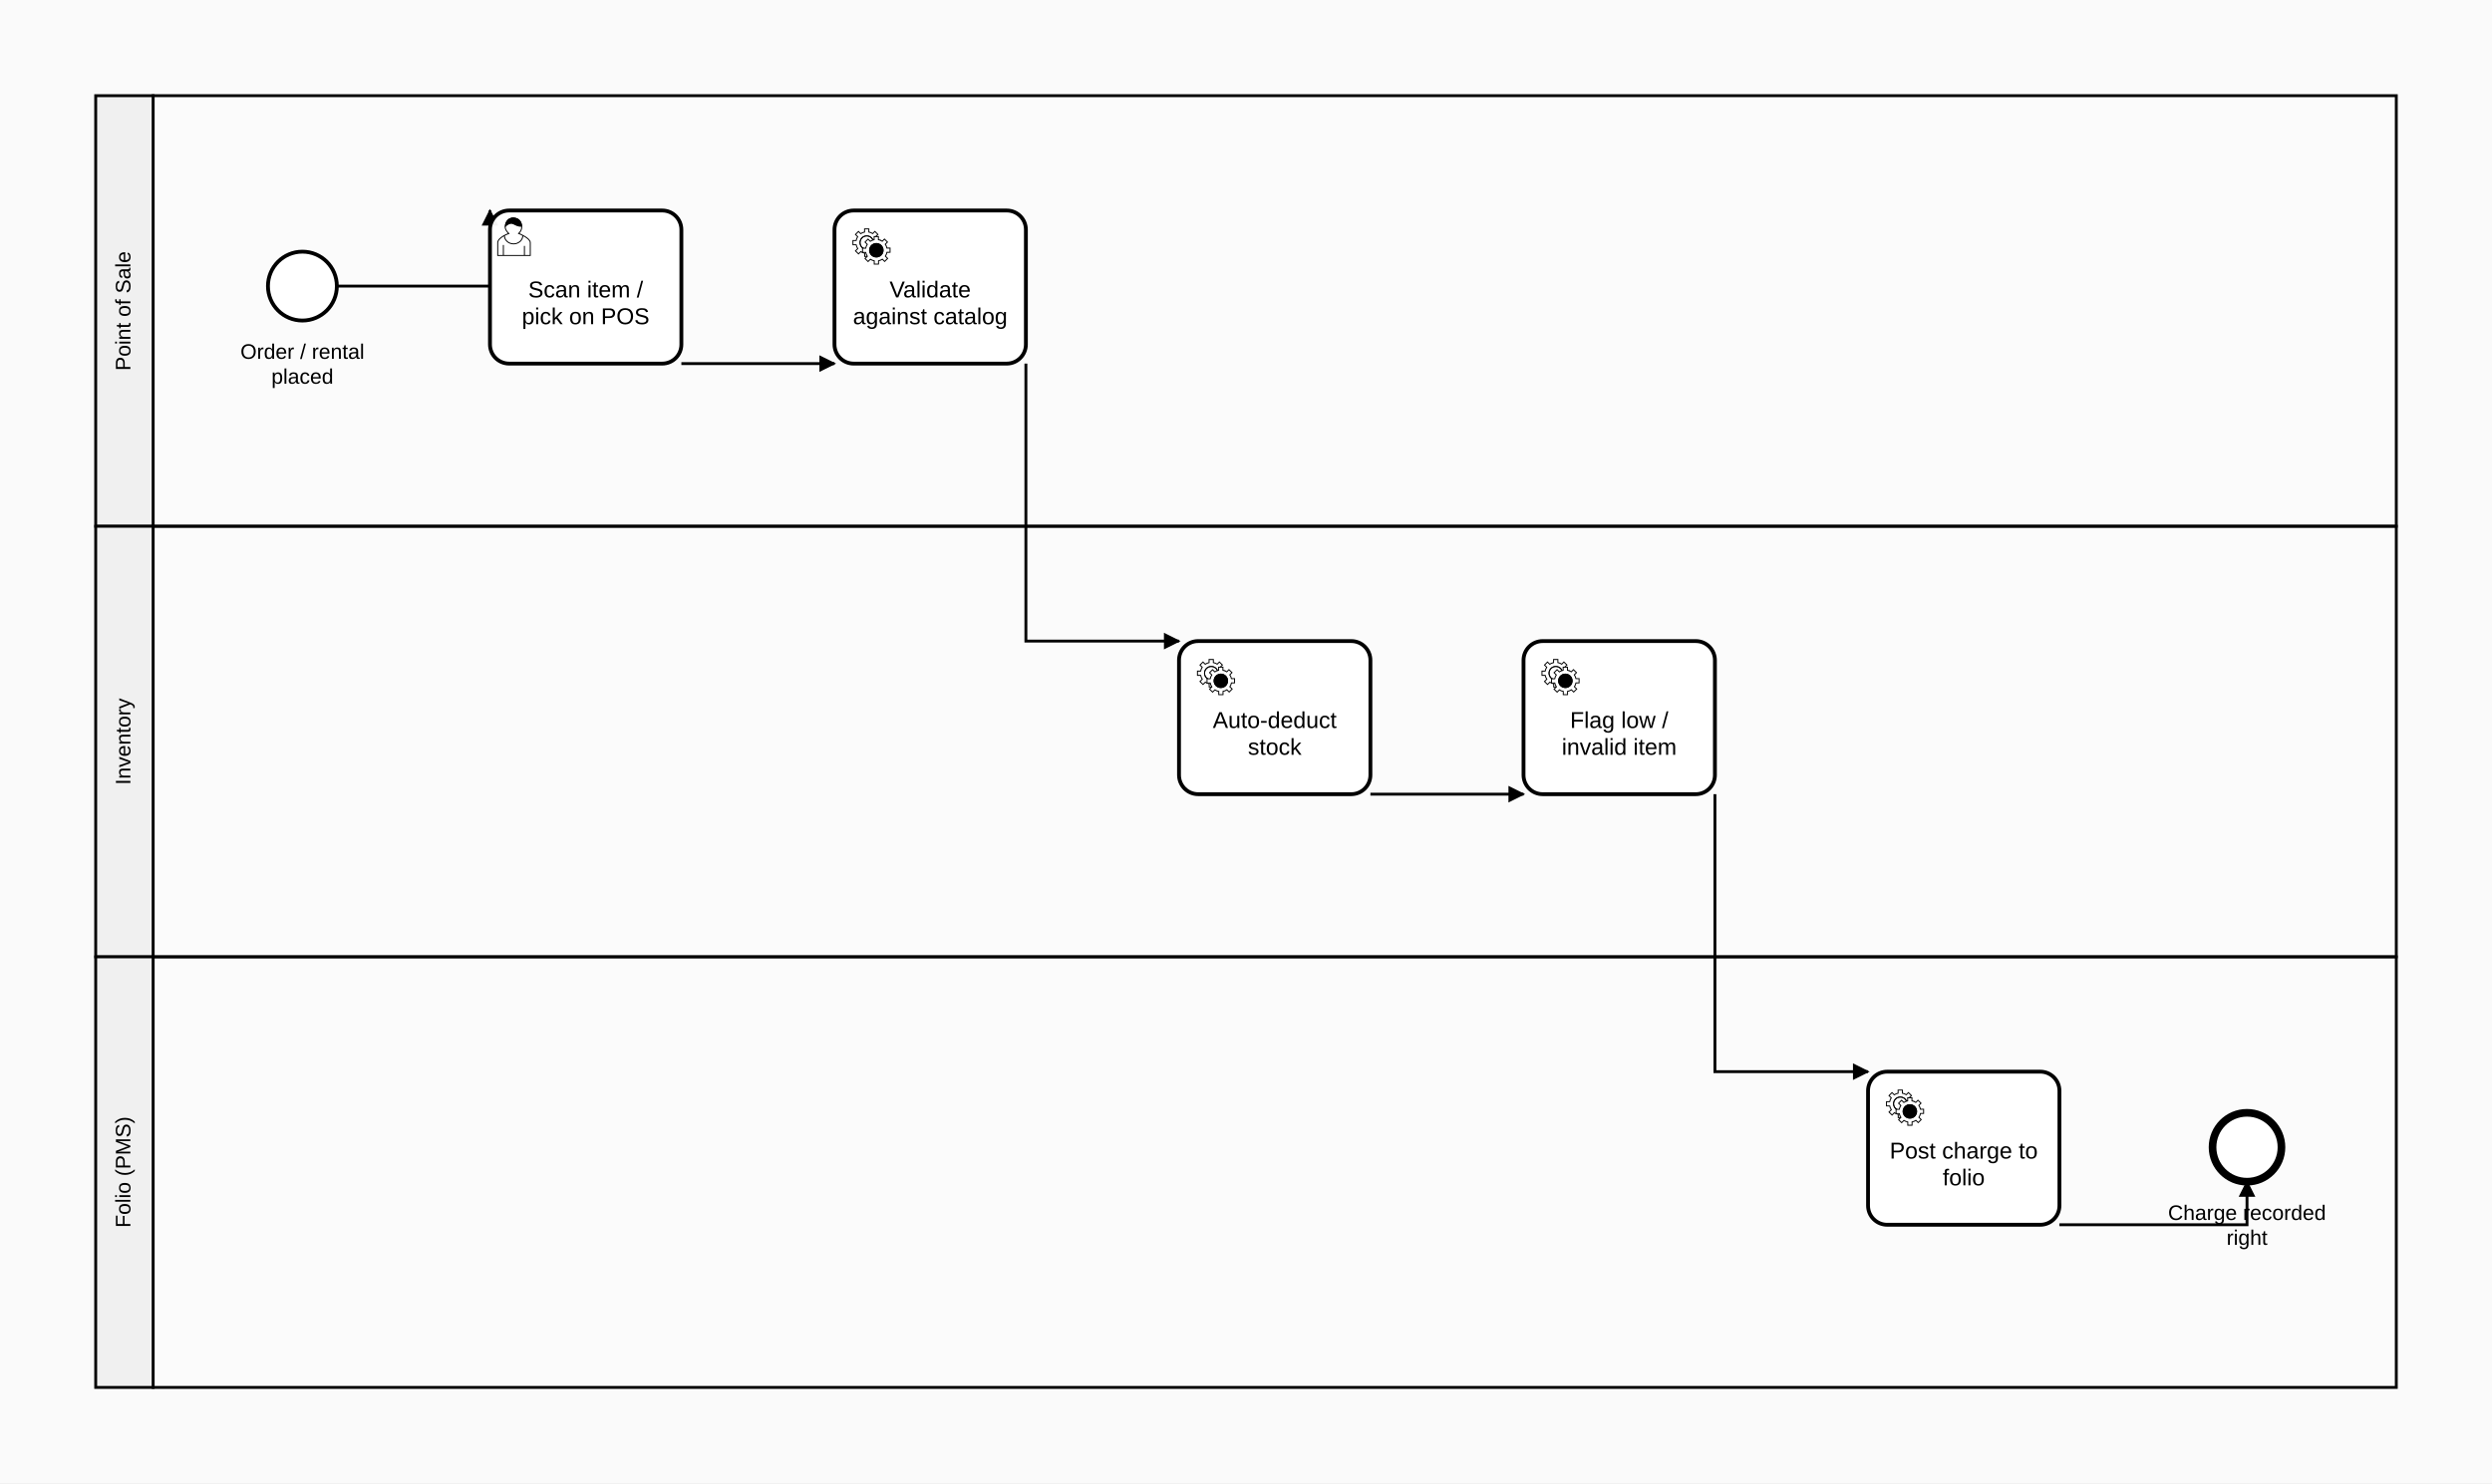
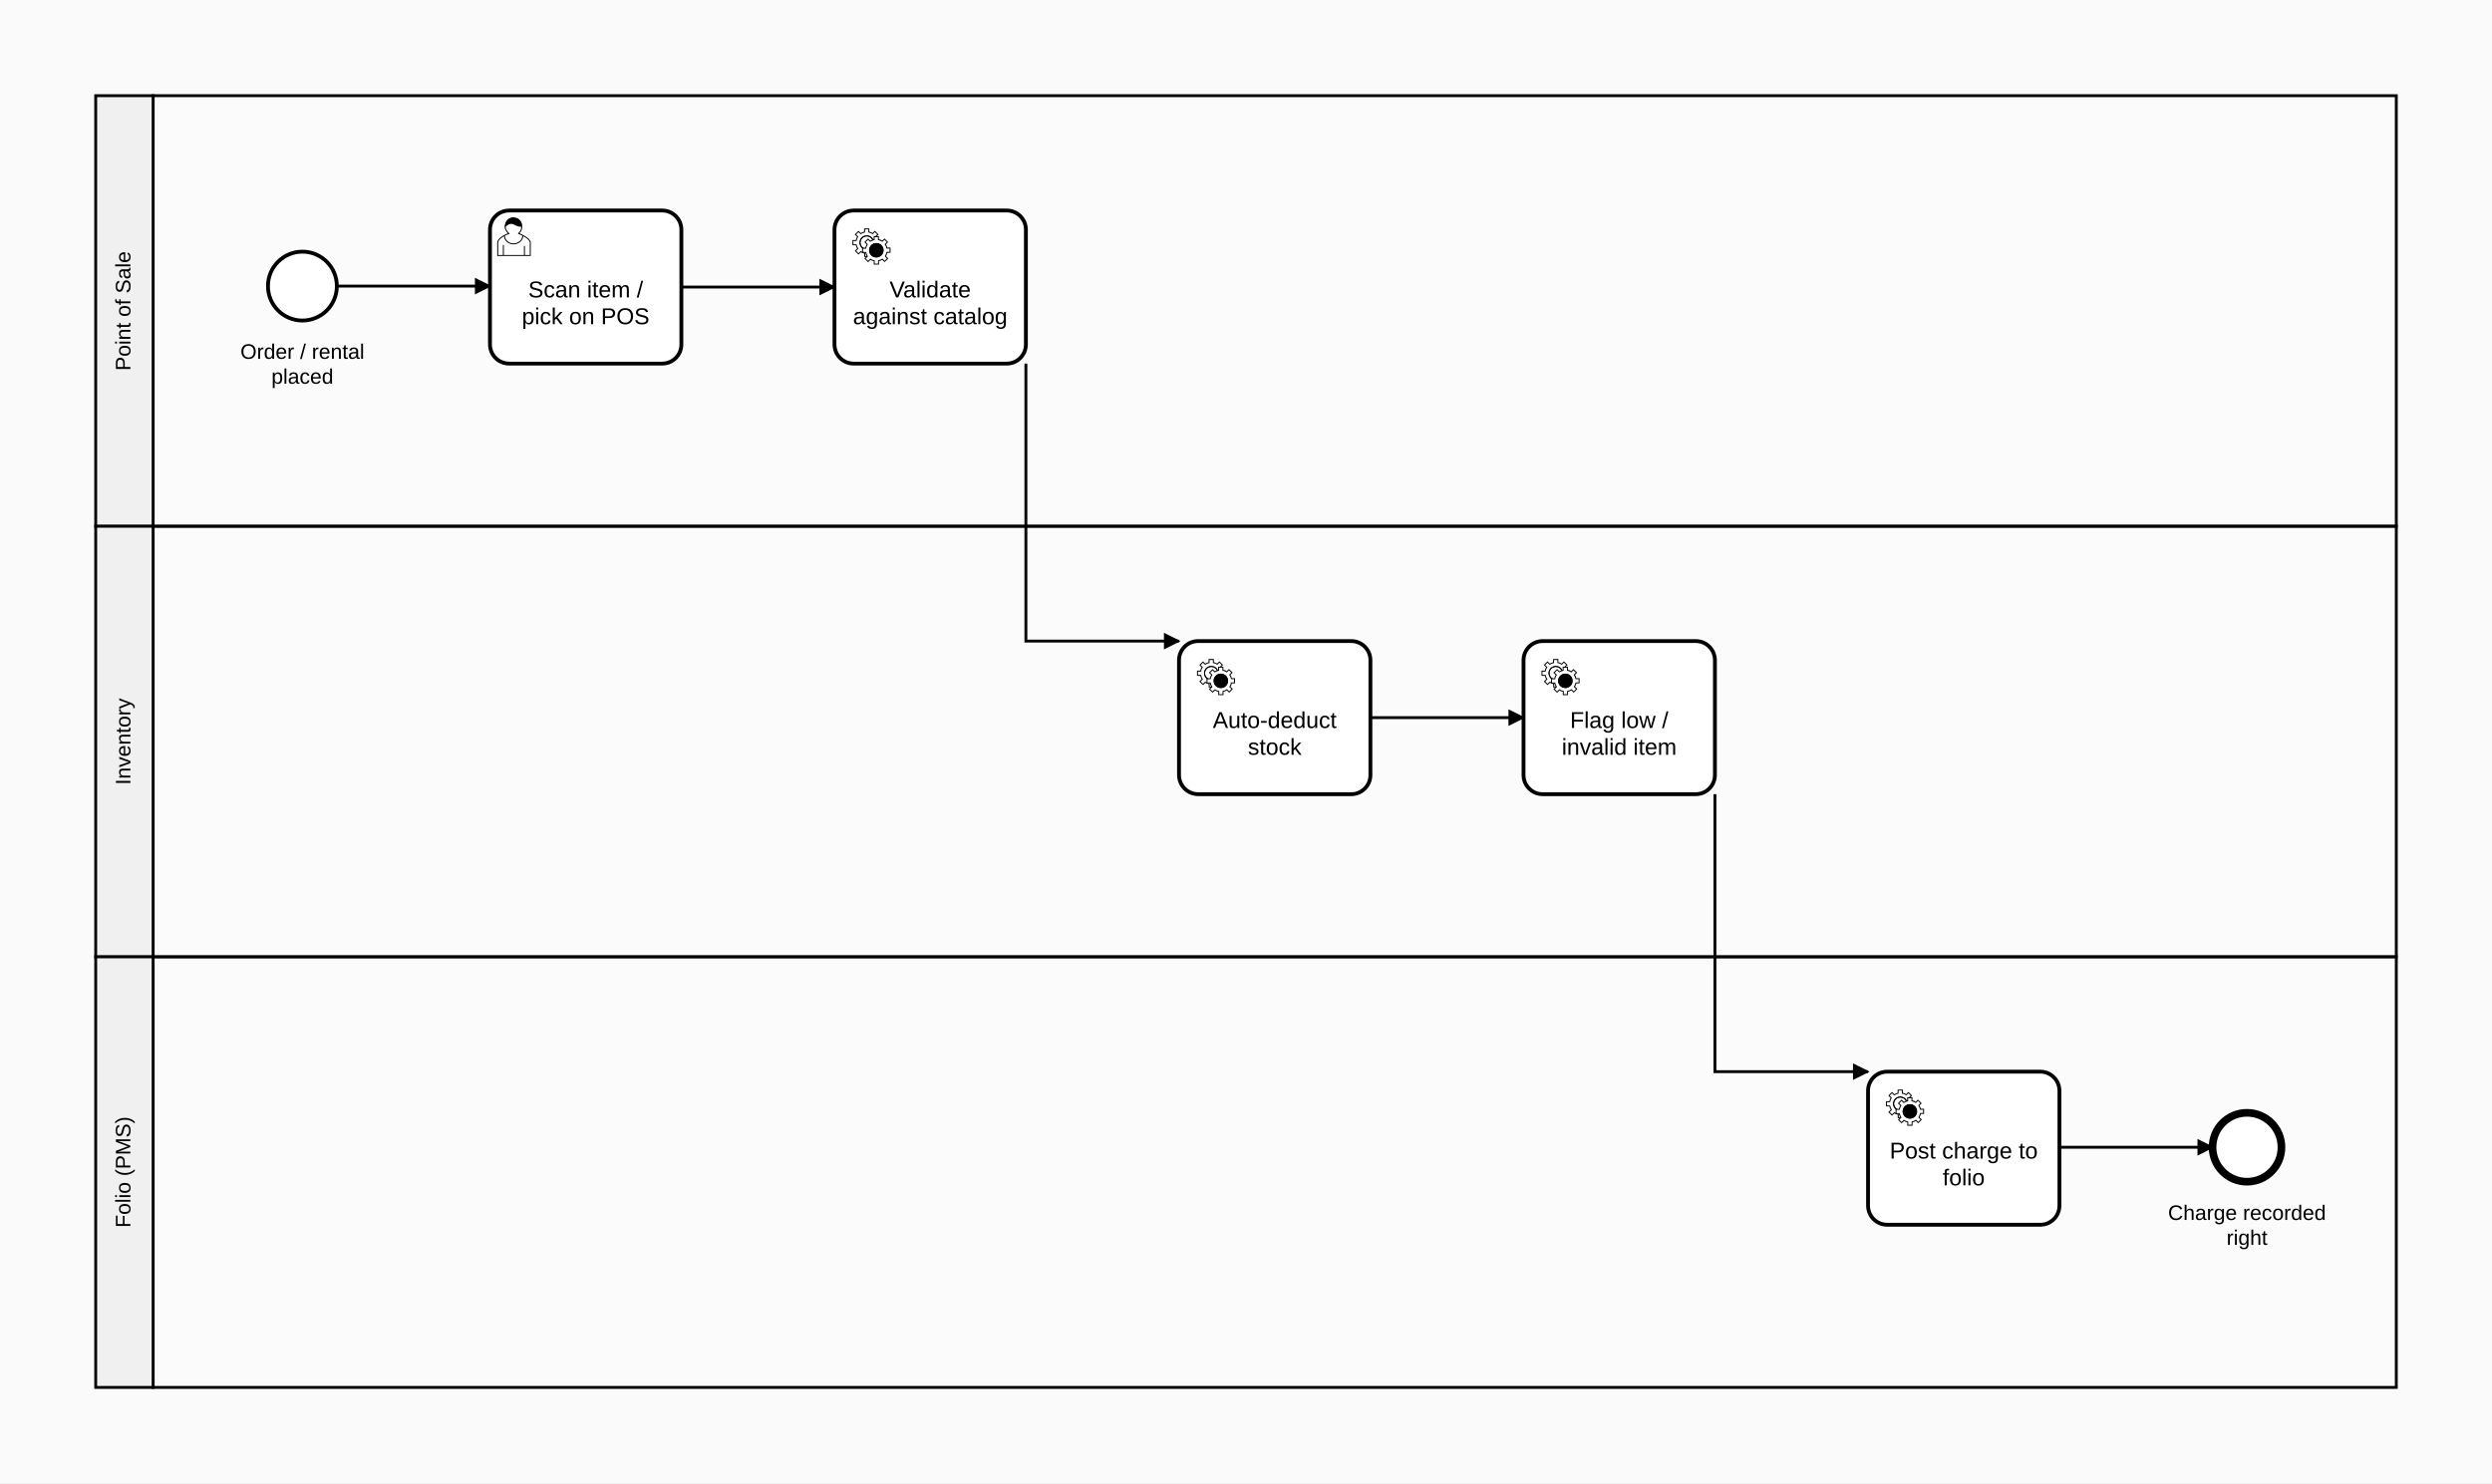
<svg xmlns="http://www.w3.org/2000/svg" width="1302" height="775" viewBox="0 0 1302 775" font-family="Arial, sans-serif">
  <defs>
    <marker id="seq-end" viewBox="0 0 20 20" refX="11" refY="10" markerWidth="10" markerHeight="10" orient="auto">
      <path d="M 1 5 L 11 10 L 1 15 Z" fill="#000000" stroke="#000000" stroke-width="1" />
    </marker>
    <marker id="seq-default-src" viewBox="0 0 20 20" refX="6" refY="10" markerWidth="10" markerHeight="10" orient="auto">
      <path d="M 6 3 L 10 17" stroke="#000000" stroke-width="1.5" />
    </marker>
    <marker id="seq-conditional-src" viewBox="0 0 20 20" refX="1" refY="10" markerWidth="12" markerHeight="12" orient="auto">
      <path d="M 1 10 L 8 6 L 15 10 L 8 14 Z" fill="#ffffff" stroke="#000000" stroke-width="1" />
    </marker>
    <marker id="msg-start" viewBox="0 0 20 20" refX="6" refY="6" markerWidth="20" markerHeight="20" orient="auto">
      <circle cx="6" cy="6" r="3.5" fill="#ffffff" stroke="#000000" stroke-width="1" />
    </marker>
    <marker id="msg-end" viewBox="0 0 20 20" refX="8.5" refY="5" markerWidth="20" markerHeight="20" orient="auto">
      <path d="m 1 5 l 0 -3 l 7 3 l -7 3 z" fill="#ffffff" stroke="#000000" stroke-width="1" stroke-linecap="butt" />
    </marker>
    <marker id="assoc-end" viewBox="0 0 20 20" refX="11" refY="10" markerWidth="10" markerHeight="10" orient="auto">
      <path d="M 1 5 L 11 10 L 1 15" fill="none" stroke="#000000" stroke-width="1.5" />
    </marker>
  </defs>
  <rect width="1302" height="775" fill="#fafafa" />
  <rect x="80" y="50" width="1172" height="225" fill="#ffffff" fill-opacity="0.25" stroke="#000000" stroke-width="1.5" />
  <rect x="50" y="50" width="30" height="225" fill="#f0f0f0" stroke="#000000" stroke-width="1.5" />
  <text x="65" y="162.5" text-anchor="middle" dominant-baseline="middle" font-size="11" fill="#000000" transform="rotate(-90,65,162.5)">Point of Sale</text>
  <rect x="80" y="275" width="1172" height="225" fill="#ffffff" fill-opacity="0.25" stroke="#000000" stroke-width="1.5" />
  <rect x="50" y="275" width="30" height="225" fill="#f0f0f0" stroke="#000000" stroke-width="1.5" />
  <text x="65" y="387.5" text-anchor="middle" dominant-baseline="middle" font-size="11" fill="#000000" transform="rotate(-90,65,387.5)">Inventory</text>
  <rect x="80" y="500" width="1172" height="225" fill="#ffffff" fill-opacity="0.25" stroke="#000000" stroke-width="1.5" />
  <rect x="50" y="500" width="30" height="225" fill="#f0f0f0" stroke="#000000" stroke-width="1.5" />
  <text x="65" y="612.5" text-anchor="middle" dominant-baseline="middle" font-size="11" fill="#000000" transform="rotate(-90,65,612.5)">Folio (PMS)</text>
-   <path d="M 176 149.5 L 256 149.5 L 256 110" stroke="#000000" stroke-width="1.5" fill="none" marker-end="url(#seq-end)" />
-   <path d="M 356 190 L 436 190" stroke="#000000" stroke-width="1.5" fill="none" marker-end="url(#seq-end)" />
+   <path d="M 176 149.5 L 256 149.5" stroke="#000000" stroke-width="1.5" fill="none" marker-end="url(#seq-end)" />
+   <path d="M 356 150 L 436 150" stroke="#000000" stroke-width="1.5" fill="none" marker-end="url(#seq-end)" />
  <path d="M 536 190 L 536 335 L 616 335" stroke="#000000" stroke-width="1.5" fill="none" marker-end="url(#seq-end)" />
-   <path d="M 716 415 L 796 415" stroke="#000000" stroke-width="1.5" fill="none" marker-end="url(#seq-end)" />
+   <path d="M 716 375 L 796 375" stroke="#000000" stroke-width="1.5" fill="none" marker-end="url(#seq-end)" />
  <path d="M 896 415 L 896 560 L 976 560" stroke="#000000" stroke-width="1.5" fill="none" marker-end="url(#seq-end)" />
-   <path d="M 1076 640 L 1174 640 L 1174 617.5" stroke="#000000" stroke-width="1.5" fill="none" marker-end="url(#seq-end)" />
+   <path d="M 1076 599.5 L 1156 599.5" stroke="#000000" stroke-width="1.5" fill="none" marker-end="url(#seq-end)" />
  <circle cx="158" cy="149.5" r="18" fill="#ffffff" fill-opacity="0.95" stroke="#000000" stroke-width="2" />
  <text x="158" y="187.5" text-anchor="middle" font-size="11" fill="#000000">Order / rental</text>
  <text x="158" y="200.5" text-anchor="middle" font-size="11" fill="#000000">placed</text>
  <rect x="256" y="110" width="100" height="80" rx="10" ry="10" fill="#ffffff" fill-opacity="0.95" stroke="#000000" stroke-width="2" />
  <g>
    <path d="m 271,122 c 0.909,-0.845 1.594,-2.049 1.594,-3.385 0,-2.554 -1.805,-4.622 -4.357,-4.622 -2.552,0 -4.288,2.068 -4.288,4.622 0,1.348 0.974,2.562 1.896,3.405 -0.529,0.187 -5.669,2.097 -5.794,4.756 v 6.718 h 17 v -6.718 c 0,-2.298 -5.528,-4.595 -6.051,-4.776 z m -8,6 l 0,5.5 m 11,0 l 0,-5" fill="#ffffff" stroke="#000000" stroke-width="0.5" />
    <path d="m 273.162,123.009 c 0,2.447 -2.158,4.431 -4.821,4.431 -2.665,0 -4.822,-1.981 -4.822,-4.431" fill="none" stroke="#000000" stroke-width="0.5" />
    <path d="m 264.1,118.2 c 0,0 2.251,-2.358 4.274,-1.177 2.024,1.181 4.221,1.537 4.124,0.965 -0.098,-0.57 -0.117,-3.791 -4.191,-4.136 -3.575,0.001 -4.208,3.367 -4.207,4.348 z" fill="#000000" stroke="#000000" stroke-width="0.5" />
  </g>
  <text x="306" y="152" text-anchor="middle" dominant-baseline="middle" font-size="12" fill="#000000">Scan item /</text>
  <text x="306" y="166" text-anchor="middle" dominant-baseline="middle" font-size="12" fill="#000000">pick on POS</text>
  <rect x="436" y="110" width="100" height="80" rx="10" ry="10" fill="#ffffff" fill-opacity="0.95" stroke="#000000" stroke-width="2" />
  <g>
    <path d="m 454,134 v -1.713 c 0.352,-0.071 0.704,-0.178 1.048,-0.321 0.344,-0.145 0.666,-0.321 0.966,-0.521 l 1.194,1.18 1.567,-1.577 -1.195,-1.18 c 0.403,-0.614 0.683,-1.299 0.825,-2.018 l 1.622,-0.01 v -2.22 l -1.637,0.01 c -0.073,-0.352 -0.178,-0.7 -0.324,-1.044 -0.145,-0.344 -0.321,-0.664 -0.523,-0.962 l 1.131,-1.136 -1.583,-1.563 -1.13,1.136 c -0.614,-0.401 -1.303,-0.681 -2.023,-0.822 l 0.009,-1.619 h -2.241 l 0.004,1.631 c -0.354,0.074 -0.705,0.18 -1.05,0.324 -0.344,0.144 -0.665,0.321 -0.964,0.52 l -1.17,-1.158 -1.567,1.579 1.168,1.157 c -0.403,0.613 -0.683,1.298 -0.825,2.017 l -1.659,0.003 v 2.222 l 1.672,-0.006 c 0.073,0.351 0.18,0.702 0.324,1.045 0.145,0.344 0.321,0.664 0.523,0.961 l -1.199,1.197 1.584,1.56 1.196,-1.193 c 0.614,0.403 1.303,0.682 2.023,0.823 l 0.001,1.699 h 2.227 z m 0.221,-3.996 c -1.789,0.75 -3.858,-0.093 -4.61,-1.874 -0.752,-1.783 0.091,-3.846 1.88,-4.596 1.788,-0.749 3.857,0.093 4.609,1.874 0.752,1.782 -0.091,3.846 -1.879,4.596 z" fill="#ffffff" stroke="#000000" stroke-width="0.5" />
    <path d="m 454.221,130.004 c -1.789,0.75 -3.858,-0.093 -4.61,-1.874 -0.752,-1.783 0.091,-3.846 1.88,-4.596 1.788,-0.749 3.857,0.093 4.609,1.874 0.752,1.782 -0.091,3.846 -1.879,4.596 z" fill="none" stroke="#000000" stroke-width="0.5" />
    <path d="m 459,138 v -1.713 c 0.352,-0.071 0.704,-0.178 1.048,-0.321 0.344,-0.145 0.666,-0.321 0.966,-0.521 l 1.194,1.18 1.567,-1.577 -1.195,-1.18 c 0.403,-0.614 0.683,-1.299 0.825,-2.018 l 1.622,-0.01 v -2.22 l -1.637,0.01 c -0.073,-0.352 -0.178,-0.7 -0.324,-1.044 -0.145,-0.344 -0.321,-0.664 -0.523,-0.962 l 1.131,-1.136 -1.583,-1.563 -1.13,1.136 c -0.614,-0.401 -1.303,-0.681 -2.023,-0.822 l 0.009,-1.619 h -2.241 l 0.004,1.631 c -0.354,0.074 -0.705,0.18 -1.05,0.324 -0.344,0.144 -0.665,0.321 -0.964,0.52 l -1.17,-1.158 -1.567,1.579 1.168,1.157 c -0.403,0.613 -0.683,1.298 -0.825,2.017 l -1.659,0.003 v 2.222 l 1.672,-0.006 c 0.073,0.351 0.18,0.702 0.324,1.045 0.145,0.344 0.321,0.664 0.523,0.961 l -1.199,1.197 1.584,1.56 1.196,-1.193 c 0.614,0.403 1.303,0.682 2.023,0.823 l 0.001,1.699 h 2.227 z m 0.221,-3.996 c -1.789,0.75 -3.858,-0.093 -4.61,-1.874 -0.752,-1.783 0.091,-3.846 1.88,-4.596 1.788,-0.749 3.857,0.093 4.609,1.874 0.752,1.782 -0.091,3.846 -1.879,4.596 z" fill="#ffffff" stroke="#000000" stroke-width="0.5" />
    <path d="m 459.221,134.004 c -1.789,0.75 -3.858,-0.093 -4.61,-1.874 -0.752,-1.783 0.091,-3.846 1.88,-4.596 1.788,-0.749 3.857,0.093 4.609,1.874 0.752,1.782 -0.091,3.846 -1.879,4.596 z" fill="#000000" stroke="#000000" stroke-width="0.5" />
  </g>
  <text x="486" y="152" text-anchor="middle" dominant-baseline="middle" font-size="12" fill="#000000">Validate</text>
  <text x="486" y="166" text-anchor="middle" dominant-baseline="middle" font-size="12" fill="#000000">against catalog</text>
  <rect x="616" y="335" width="100" height="80" rx="10" ry="10" fill="#ffffff" fill-opacity="0.95" stroke="#000000" stroke-width="2" />
  <g>
    <path d="m 634,359 v -1.713 c 0.352,-0.071 0.704,-0.178 1.048,-0.321 0.344,-0.145 0.666,-0.321 0.966,-0.521 l 1.194,1.18 1.567,-1.577 -1.195,-1.18 c 0.403,-0.614 0.683,-1.299 0.825,-2.018 l 1.622,-0.01 v -2.22 l -1.637,0.01 c -0.073,-0.352 -0.178,-0.7 -0.324,-1.044 -0.145,-0.344 -0.321,-0.664 -0.523,-0.962 l 1.131,-1.136 -1.583,-1.563 -1.13,1.136 c -0.614,-0.401 -1.303,-0.681 -2.023,-0.822 l 0.009,-1.619 h -2.241 l 0.004,1.631 c -0.354,0.074 -0.705,0.18 -1.05,0.324 -0.344,0.144 -0.665,0.321 -0.964,0.52 l -1.17,-1.158 -1.567,1.579 1.168,1.157 c -0.403,0.613 -0.683,1.298 -0.825,2.017 l -1.659,0.003 v 2.222 l 1.672,-0.006 c 0.073,0.351 0.18,0.702 0.324,1.045 0.145,0.344 0.321,0.664 0.523,0.961 l -1.199,1.197 1.584,1.56 1.196,-1.193 c 0.614,0.403 1.303,0.682 2.023,0.823 l 0.001,1.699 h 2.227 z m 0.221,-3.996 c -1.789,0.75 -3.858,-0.093 -4.61,-1.874 -0.752,-1.783 0.091,-3.846 1.88,-4.596 1.788,-0.749 3.857,0.093 4.609,1.874 0.752,1.782 -0.091,3.846 -1.879,4.596 z" fill="#ffffff" stroke="#000000" stroke-width="0.5" />
    <path d="m 634.221,355.004 c -1.789,0.75 -3.858,-0.093 -4.61,-1.874 -0.752,-1.783 0.091,-3.846 1.88,-4.596 1.788,-0.749 3.857,0.093 4.609,1.874 0.752,1.782 -0.091,3.846 -1.879,4.596 z" fill="none" stroke="#000000" stroke-width="0.5" />
    <path d="m 639,363 v -1.713 c 0.352,-0.071 0.704,-0.178 1.048,-0.321 0.344,-0.145 0.666,-0.321 0.966,-0.521 l 1.194,1.18 1.567,-1.577 -1.195,-1.18 c 0.403,-0.614 0.683,-1.299 0.825,-2.018 l 1.622,-0.01 v -2.22 l -1.637,0.01 c -0.073,-0.352 -0.178,-0.7 -0.324,-1.044 -0.145,-0.344 -0.321,-0.664 -0.523,-0.962 l 1.131,-1.136 -1.583,-1.563 -1.13,1.136 c -0.614,-0.401 -1.303,-0.681 -2.023,-0.822 l 0.009,-1.619 h -2.241 l 0.004,1.631 c -0.354,0.074 -0.705,0.18 -1.05,0.324 -0.344,0.144 -0.665,0.321 -0.964,0.52 l -1.17,-1.158 -1.567,1.579 1.168,1.157 c -0.403,0.613 -0.683,1.298 -0.825,2.017 l -1.659,0.003 v 2.222 l 1.672,-0.006 c 0.073,0.351 0.18,0.702 0.324,1.045 0.145,0.344 0.321,0.664 0.523,0.961 l -1.199,1.197 1.584,1.56 1.196,-1.193 c 0.614,0.403 1.303,0.682 2.023,0.823 l 0.001,1.699 h 2.227 z m 0.221,-3.996 c -1.789,0.75 -3.858,-0.093 -4.61,-1.874 -0.752,-1.783 0.091,-3.846 1.88,-4.596 1.788,-0.749 3.857,0.093 4.609,1.874 0.752,1.782 -0.091,3.846 -1.879,4.596 z" fill="#ffffff" stroke="#000000" stroke-width="0.5" />
    <path d="m 639.221,359.004 c -1.789,0.75 -3.858,-0.093 -4.61,-1.874 -0.752,-1.783 0.091,-3.846 1.88,-4.596 1.788,-0.749 3.857,0.093 4.609,1.874 0.752,1.782 -0.091,3.846 -1.879,4.596 z" fill="#000000" stroke="#000000" stroke-width="0.5" />
  </g>
  <text x="666" y="377" text-anchor="middle" dominant-baseline="middle" font-size="12" fill="#000000">Auto-deduct</text>
  <text x="666" y="391" text-anchor="middle" dominant-baseline="middle" font-size="12" fill="#000000">stock</text>
  <rect x="796" y="335" width="100" height="80" rx="10" ry="10" fill="#ffffff" fill-opacity="0.95" stroke="#000000" stroke-width="2" />
  <g>
    <path d="m 814,359 v -1.713 c 0.352,-0.071 0.704,-0.178 1.048,-0.321 0.344,-0.145 0.666,-0.321 0.966,-0.521 l 1.194,1.18 1.567,-1.577 -1.195,-1.18 c 0.403,-0.614 0.683,-1.299 0.825,-2.018 l 1.622,-0.01 v -2.22 l -1.637,0.01 c -0.073,-0.352 -0.178,-0.7 -0.324,-1.044 -0.145,-0.344 -0.321,-0.664 -0.523,-0.962 l 1.131,-1.136 -1.583,-1.563 -1.13,1.136 c -0.614,-0.401 -1.303,-0.681 -2.023,-0.822 l 0.009,-1.619 h -2.241 l 0.004,1.631 c -0.354,0.074 -0.705,0.18 -1.05,0.324 -0.344,0.144 -0.665,0.321 -0.964,0.52 l -1.17,-1.158 -1.567,1.579 1.168,1.157 c -0.403,0.613 -0.683,1.298 -0.825,2.017 l -1.659,0.003 v 2.222 l 1.672,-0.006 c 0.073,0.351 0.18,0.702 0.324,1.045 0.145,0.344 0.321,0.664 0.523,0.961 l -1.199,1.197 1.584,1.56 1.196,-1.193 c 0.614,0.403 1.303,0.682 2.023,0.823 l 0.001,1.699 h 2.227 z m 0.221,-3.996 c -1.789,0.75 -3.858,-0.093 -4.61,-1.874 -0.752,-1.783 0.091,-3.846 1.88,-4.596 1.788,-0.749 3.857,0.093 4.609,1.874 0.752,1.782 -0.091,3.846 -1.879,4.596 z" fill="#ffffff" stroke="#000000" stroke-width="0.5" />
    <path d="m 814.221,355.004 c -1.789,0.75 -3.858,-0.093 -4.61,-1.874 -0.752,-1.783 0.091,-3.846 1.88,-4.596 1.788,-0.749 3.857,0.093 4.609,1.874 0.752,1.782 -0.091,3.846 -1.879,4.596 z" fill="none" stroke="#000000" stroke-width="0.5" />
    <path d="m 819,363 v -1.713 c 0.352,-0.071 0.704,-0.178 1.048,-0.321 0.344,-0.145 0.666,-0.321 0.966,-0.521 l 1.194,1.18 1.567,-1.577 -1.195,-1.18 c 0.403,-0.614 0.683,-1.299 0.825,-2.018 l 1.622,-0.01 v -2.22 l -1.637,0.01 c -0.073,-0.352 -0.178,-0.7 -0.324,-1.044 -0.145,-0.344 -0.321,-0.664 -0.523,-0.962 l 1.131,-1.136 -1.583,-1.563 -1.13,1.136 c -0.614,-0.401 -1.303,-0.681 -2.023,-0.822 l 0.009,-1.619 h -2.241 l 0.004,1.631 c -0.354,0.074 -0.705,0.18 -1.05,0.324 -0.344,0.144 -0.665,0.321 -0.964,0.52 l -1.17,-1.158 -1.567,1.579 1.168,1.157 c -0.403,0.613 -0.683,1.298 -0.825,2.017 l -1.659,0.003 v 2.222 l 1.672,-0.006 c 0.073,0.351 0.18,0.702 0.324,1.045 0.145,0.344 0.321,0.664 0.523,0.961 l -1.199,1.197 1.584,1.56 1.196,-1.193 c 0.614,0.403 1.303,0.682 2.023,0.823 l 0.001,1.699 h 2.227 z m 0.221,-3.996 c -1.789,0.75 -3.858,-0.093 -4.61,-1.874 -0.752,-1.783 0.091,-3.846 1.88,-4.596 1.788,-0.749 3.857,0.093 4.609,1.874 0.752,1.782 -0.091,3.846 -1.879,4.596 z" fill="#ffffff" stroke="#000000" stroke-width="0.5" />
    <path d="m 819.221,359.004 c -1.789,0.75 -3.858,-0.093 -4.61,-1.874 -0.752,-1.783 0.091,-3.846 1.88,-4.596 1.788,-0.749 3.857,0.093 4.609,1.874 0.752,1.782 -0.091,3.846 -1.879,4.596 z" fill="#000000" stroke="#000000" stroke-width="0.5" />
  </g>
  <text x="846" y="377" text-anchor="middle" dominant-baseline="middle" font-size="12" fill="#000000">Flag low /</text>
  <text x="846" y="391" text-anchor="middle" dominant-baseline="middle" font-size="12" fill="#000000">invalid item</text>
  <rect x="976" y="560" width="100" height="80" rx="10" ry="10" fill="#ffffff" fill-opacity="0.95" stroke="#000000" stroke-width="2" />
  <g>
    <path d="m 994,584 v -1.713 c 0.352,-0.071 0.704,-0.178 1.048,-0.321 0.344,-0.145 0.666,-0.321 0.966,-0.521 l 1.194,1.18 1.567,-1.577 -1.195,-1.18 c 0.403,-0.614 0.683,-1.299 0.825,-2.018 l 1.622,-0.01 v -2.22 l -1.637,0.01 c -0.073,-0.352 -0.178,-0.7 -0.324,-1.044 -0.145,-0.344 -0.321,-0.664 -0.523,-0.962 l 1.131,-1.136 -1.583,-1.563 -1.13,1.136 c -0.614,-0.401 -1.303,-0.681 -2.023,-0.822 l 0.009,-1.619 h -2.241 l 0.004,1.631 c -0.354,0.074 -0.705,0.18 -1.05,0.324 -0.344,0.144 -0.665,0.321 -0.964,0.52 l -1.17,-1.158 -1.567,1.579 1.168,1.157 c -0.403,0.613 -0.683,1.298 -0.825,2.017 l -1.659,0.003 v 2.222 l 1.672,-0.006 c 0.073,0.351 0.18,0.702 0.324,1.045 0.145,0.344 0.321,0.664 0.523,0.961 l -1.199,1.197 1.584,1.56 1.196,-1.193 c 0.614,0.403 1.303,0.682 2.023,0.823 l 0.001,1.699 h 2.227 z m 0.221,-3.996 c -1.789,0.75 -3.858,-0.093 -4.61,-1.874 -0.752,-1.783 0.091,-3.846 1.88,-4.596 1.788,-0.749 3.857,0.093 4.609,1.874 0.752,1.782 -0.091,3.846 -1.879,4.596 z" fill="#ffffff" stroke="#000000" stroke-width="0.5" />
    <path d="m 994.221,580.004 c -1.789,0.75 -3.858,-0.093 -4.61,-1.874 -0.752,-1.783 0.091,-3.846 1.88,-4.596 1.788,-0.749 3.857,0.093 4.609,1.874 0.752,1.782 -0.091,3.846 -1.879,4.596 z" fill="none" stroke="#000000" stroke-width="0.5" />
    <path d="m 999,588 v -1.713 c 0.352,-0.071 0.704,-0.178 1.048,-0.321 0.344,-0.145 0.666,-0.321 0.966,-0.521 l 1.194,1.18 1.567,-1.577 -1.195,-1.18 c 0.403,-0.614 0.683,-1.299 0.825,-2.018 l 1.622,-0.01 v -2.22 l -1.637,0.01 c -0.073,-0.352 -0.178,-0.7 -0.324,-1.044 -0.145,-0.344 -0.321,-0.664 -0.523,-0.962 l 1.131,-1.136 -1.583,-1.563 -1.13,1.136 c -0.614,-0.401 -1.303,-0.681 -2.023,-0.822 l 0.009,-1.619 h -2.241 l 0.004,1.631 c -0.354,0.074 -0.705,0.18 -1.05,0.324 -0.344,0.144 -0.665,0.321 -0.964,0.52 l -1.17,-1.158 -1.567,1.579 1.168,1.157 c -0.403,0.613 -0.683,1.298 -0.825,2.017 l -1.659,0.003 v 2.222 l 1.672,-0.006 c 0.073,0.351 0.18,0.702 0.324,1.045 0.145,0.344 0.321,0.664 0.523,0.961 l -1.199,1.197 1.584,1.56 1.196,-1.193 c 0.614,0.403 1.303,0.682 2.023,0.823 l 0.001,1.699 h 2.227 z m 0.221,-3.996 c -1.789,0.75 -3.858,-0.093 -4.61,-1.874 -0.752,-1.783 0.091,-3.846 1.88,-4.596 1.788,-0.749 3.857,0.093 4.609,1.874 0.752,1.782 -0.091,3.846 -1.879,4.596 z" fill="#ffffff" stroke="#000000" stroke-width="0.5" />
    <path d="m 999.221,584.004 c -1.789,0.75 -3.858,-0.093 -4.61,-1.874 -0.752,-1.783 0.091,-3.846 1.88,-4.596 1.788,-0.749 3.857,0.093 4.609,1.874 0.752,1.782 -0.091,3.846 -1.879,4.596 z" fill="#000000" stroke="#000000" stroke-width="0.5" />
  </g>
  <text x="1026" y="602" text-anchor="middle" dominant-baseline="middle" font-size="12" fill="#000000">Post charge to</text>
  <text x="1026" y="616" text-anchor="middle" dominant-baseline="middle" font-size="12" fill="#000000">folio</text>
  <circle cx="1174" cy="599.5" r="18" fill="#ffffff" fill-opacity="0.95" stroke="#000000" stroke-width="4" />
  <text x="1174" y="637.5" text-anchor="middle" font-size="11" fill="#000000">Charge recorded</text>
  <text x="1174" y="650.5" text-anchor="middle" font-size="11" fill="#000000">right</text>
</svg>
